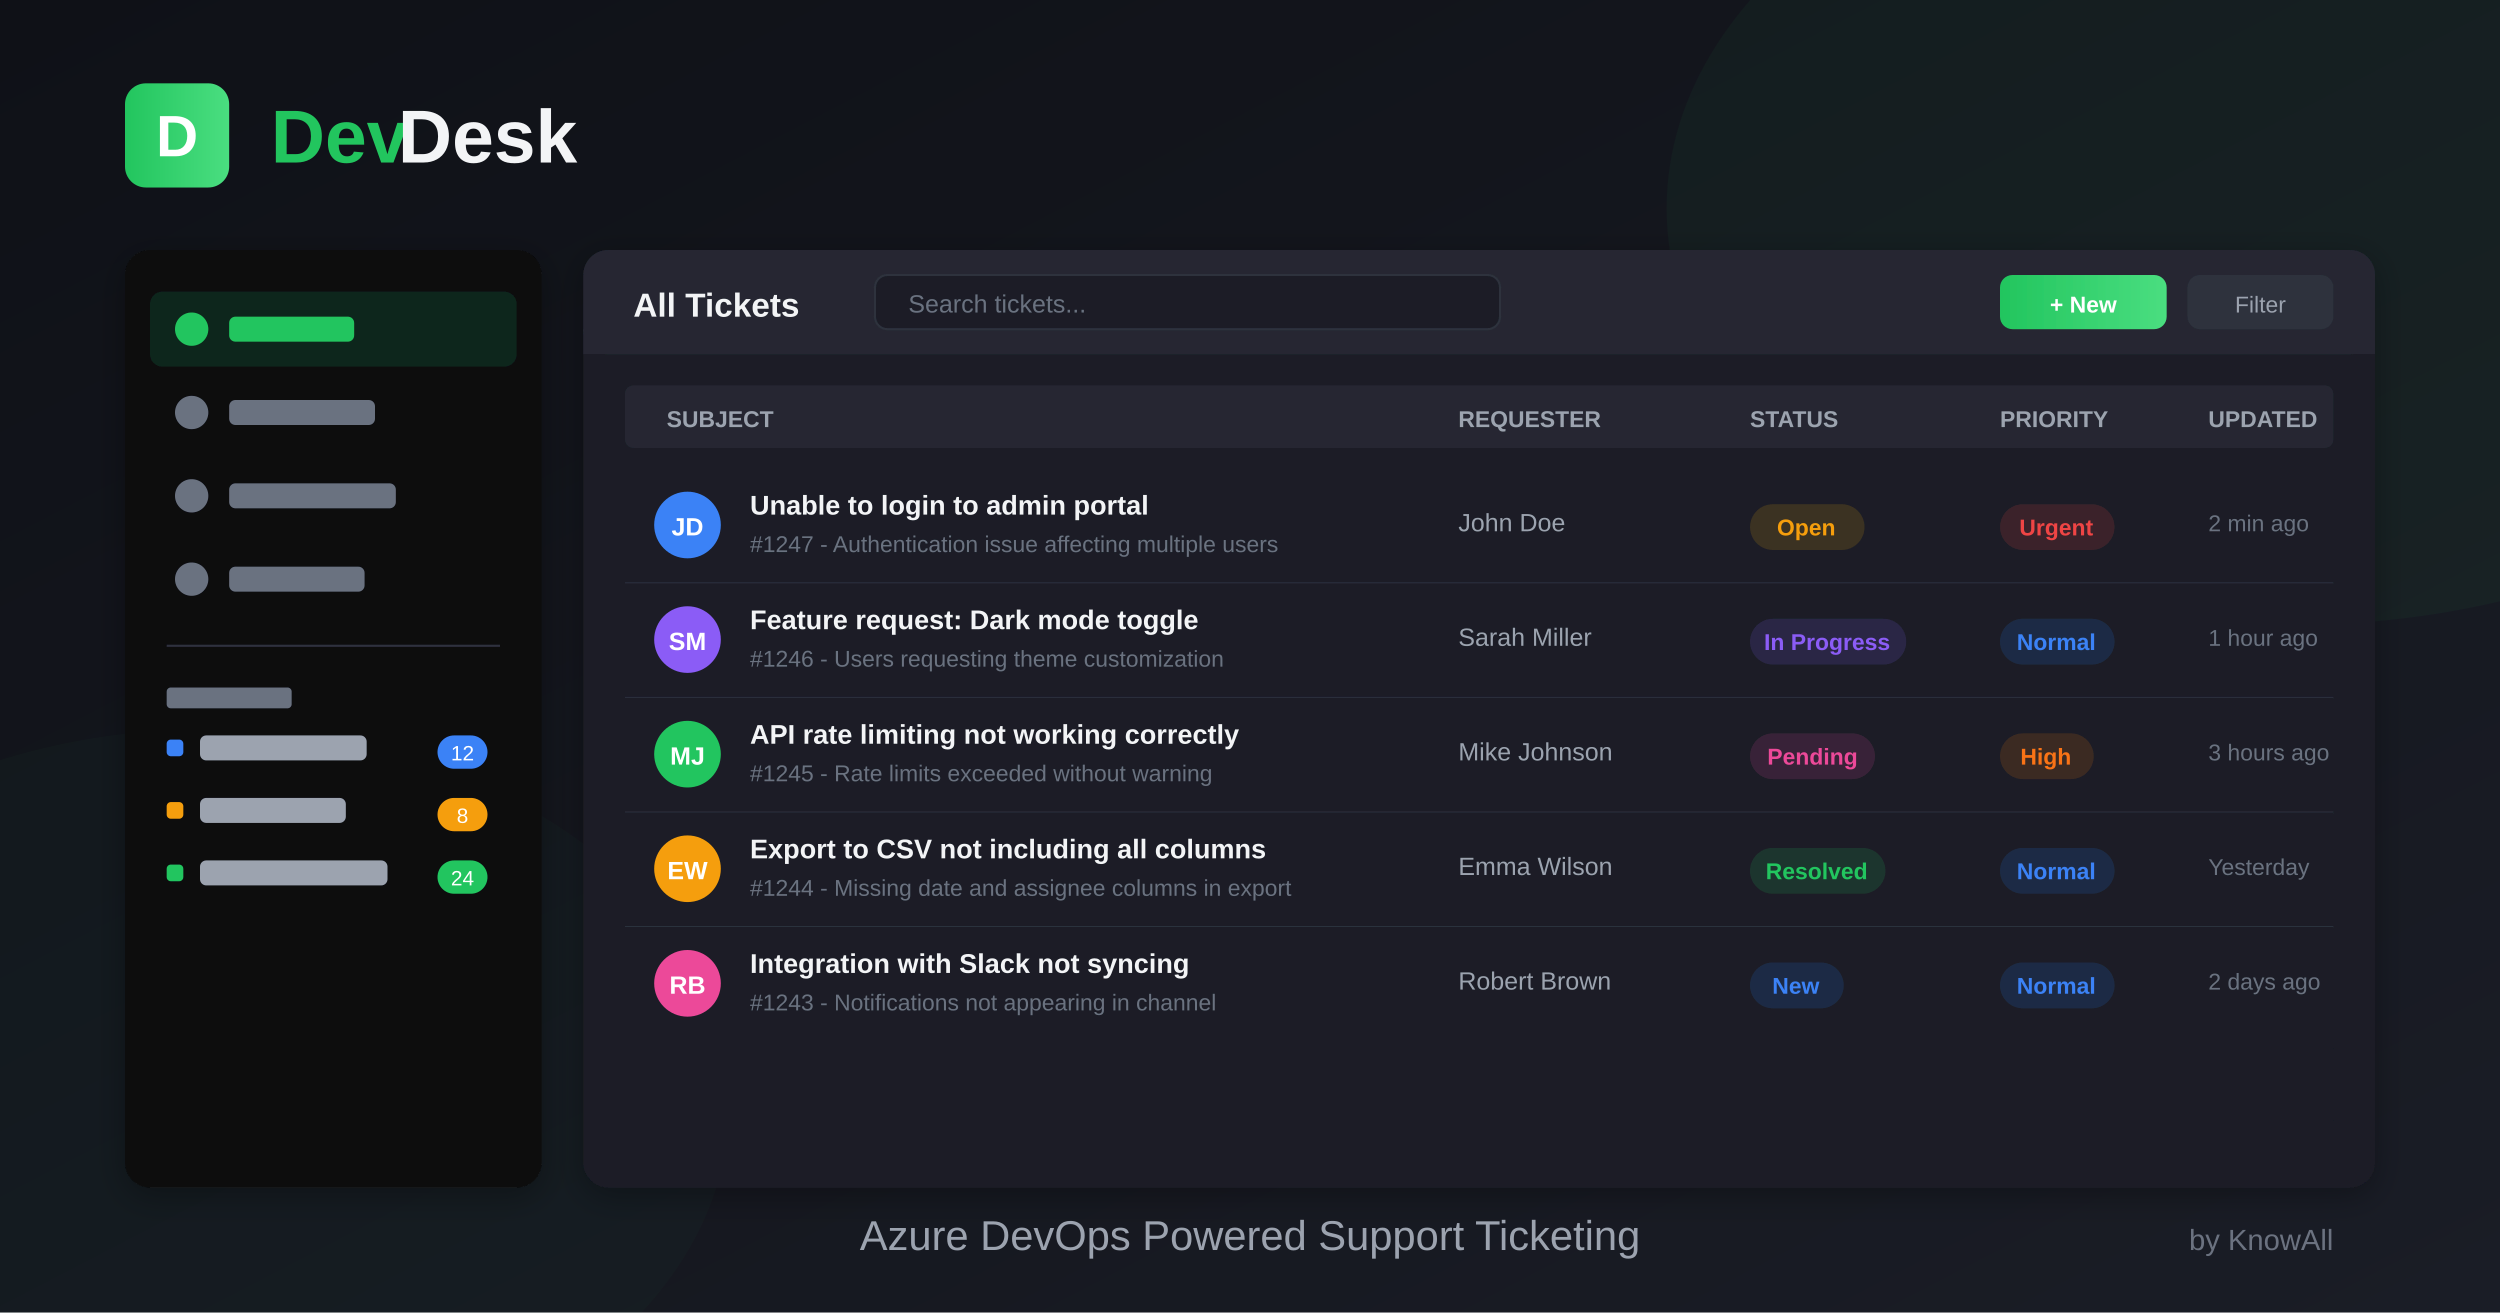
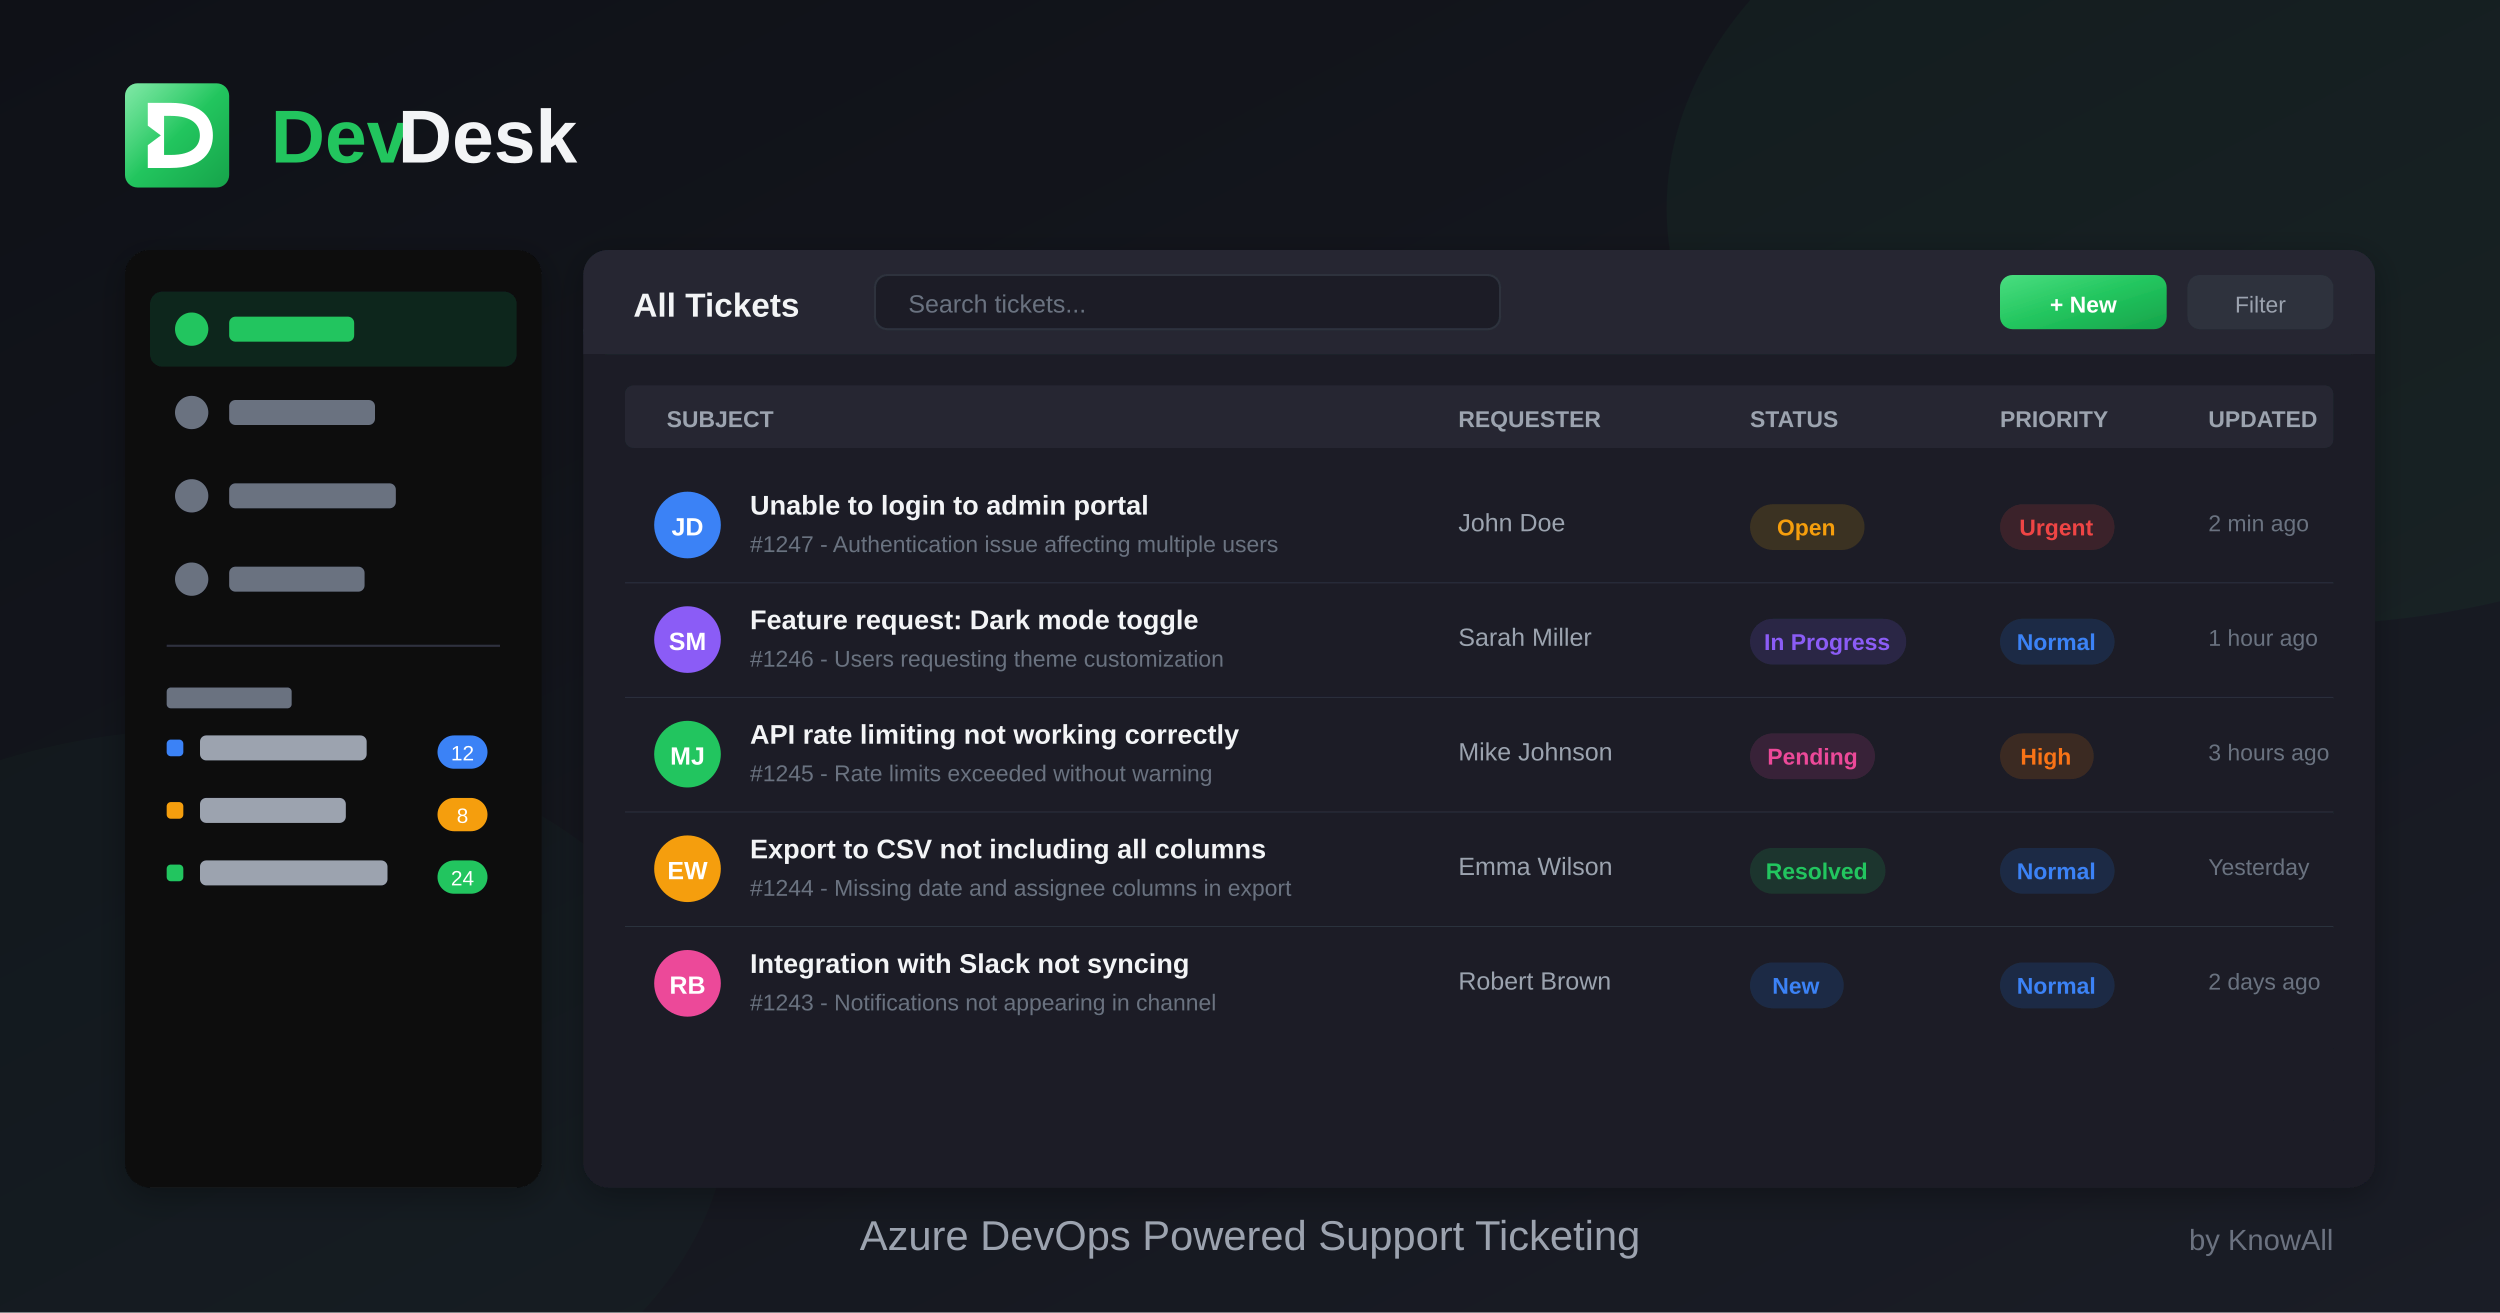
<svg xmlns="http://www.w3.org/2000/svg" width="1200" height="630" viewBox="0 0 1200 630">
  <defs>
-     <linearGradient id="greenGradient" x1="0%" y1="0%" x2="100%" y2="0%">
-       <stop offset="0%" style="stop-color:#22c55e;stop-opacity:1" />
-       <stop offset="100%" style="stop-color:#4ade80;stop-opacity:1" />
+     <linearGradient id="greenGradient" x1="0%" y1="0%" x2="100%" y2="100%">
+       <stop offset="0%" stop-color="#4ade80" />
+       <stop offset="50%" stop-color="#22c55e" />
+       <stop offset="100%" stop-color="#16a34a" />
+     </linearGradient>
+     <linearGradient id="shineGradient" x1="0%" y1="0%" x2="100%" y2="100%">
+       <stop offset="0%" stop-color="#ffffff" stop-opacity="0.3" />
+       <stop offset="50%" stop-color="#ffffff" stop-opacity="0" />
    </linearGradient>
    <linearGradient id="bgGradient" x1="0%" y1="0%" x2="100%" y2="100%">
      <stop offset="0%" style="stop-color:#0f1117;stop-opacity:1" />
      <stop offset="100%" style="stop-color:#1a1d26;stop-opacity:1" />
    </linearGradient>
    <filter id="shadow" x="-20%" y="-20%" width="140%" height="140%">
      <feDropShadow dx="0" dy="4" stdDeviation="8" flood-color="#000" flood-opacity="0.3" />
    </filter>
  </defs>
  <rect width="1200" height="630" fill="url(#bgGradient)" />
  <ellipse cx="1100" cy="100" rx="300" ry="200" fill="#22c55e" opacity="0.05" />
  <ellipse cx="100" cy="530" rx="250" ry="180" fill="#22c55e" opacity="0.03" />
  <g transform="translate(60, 40)">
-     <rect x="0" y="0" width="50" height="50" rx="10" fill="url(#greenGradient)" />
-     <text x="25" y="35" font-family="Arial, sans-serif" font-size="28" font-weight="bold" fill="white" text-anchor="middle">D</text>
+     <rect x="0" y="0" width="50" height="50" rx="6" fill="url(#greenGradient)" />
+     <rect x="0" y="0" width="50" height="50" rx="6" fill="url(#shineGradient)" />
+     <path d="M 10.938 9.375          L 10.938 20.312          L 17.188 25          L 10.938 29.688          L 10.938 40.625          L 21.875 40.625          C 37.5 40.625 42.188 32.812 42.188 25          C 42.188 17.188 37.5 9.375 21.875 9.375          Z          M 18.75 15.625          L 21.875 15.625          C 32.812 15.625 35.938 20.312 35.938 25          C 35.938 29.688 32.812 34.375 21.875 34.375          L 18.75 34.375          Z" fill="#ffffff" fill-rule="evenodd" />
    <text x="70" y="38" font-family="Arial, sans-serif" font-size="36" font-weight="bold" fill="#22c55e">Dev</text>
    <text x="131" y="38" font-family="Arial, sans-serif" font-size="36" font-weight="bold" fill="#f3f4f6">Desk</text>
  </g>
  <g transform="translate(60, 120)" filter="url(#shadow)">
    <rect x="0" y="0" width="200" height="450" rx="12" fill="#0a0c10" />
    <rect x="12" y="20" width="176" height="36" rx="6" fill="#22c55e" opacity="0.15" />
    <circle cx="32" cy="38" r="8" fill="#22c55e" />
    <rect x="50" y="32" width="60" height="12" rx="3" fill="#22c55e" />
    <circle cx="32" cy="78" r="8" fill="#6b7280" />
    <rect x="50" y="72" width="70" height="12" rx="3" fill="#6b7280" />
    <circle cx="32" cy="118" r="8" fill="#6b7280" />
    <rect x="50" y="112" width="80" height="12" rx="3" fill="#6b7280" />
    <circle cx="32" cy="158" r="8" fill="#6b7280" />
    <rect x="50" y="152" width="65" height="12" rx="3" fill="#6b7280" />
    <line x1="20" y1="190" x2="180" y2="190" stroke="#2d313d" stroke-width="1" />
    <rect x="20" y="210" width="60" height="10" rx="2" fill="#6b7280" />
    <rect x="20" y="235" width="8" height="8" rx="2" fill="#3b82f6" />
    <rect x="36" y="233" width="80" height="12" rx="3" fill="#9ca3af" />
    <rect x="150" y="233" width="24" height="16" rx="8" fill="#3b82f6" />
    <text x="162" y="245" font-family="Arial, sans-serif" font-size="10" fill="white" text-anchor="middle">12</text>
    <rect x="20" y="265" width="8" height="8" rx="2" fill="#f59e0b" />
    <rect x="36" y="263" width="70" height="12" rx="3" fill="#9ca3af" />
    <rect x="150" y="263" width="24" height="16" rx="8" fill="#f59e0b" />
    <text x="162" y="275" font-family="Arial, sans-serif" font-size="10" fill="white" text-anchor="middle">8</text>
    <rect x="20" y="295" width="8" height="8" rx="2" fill="#22c55e" />
    <rect x="36" y="293" width="90" height="12" rx="3" fill="#9ca3af" />
    <rect x="150" y="293" width="24" height="16" rx="8" fill="#22c55e" />
    <text x="162" y="305" font-family="Arial, sans-serif" font-size="10" fill="white" text-anchor="middle">24</text>
  </g>
  <g transform="translate(280, 120)" filter="url(#shadow)">
    <rect x="0" y="0" width="860" height="450" rx="12" fill="#1a1d26" />
    <rect x="0" y="0" width="860" height="50" rx="12" fill="#252832" />
    <rect x="0" y="38" width="860" height="12" fill="#252832" />
    <text x="24" y="32" font-family="Arial, sans-serif" font-size="16" font-weight="bold" fill="#f3f4f6">All Tickets</text>
    <rect x="140" y="12" width="300" height="26" rx="6" fill="#1a1d26" stroke="#2d313d" stroke-width="1" />
    <text x="156" y="30" font-family="Arial, sans-serif" font-size="12" fill="#6b7280">Search tickets...</text>
    <rect x="680" y="12" width="80" height="26" rx="6" fill="url(#greenGradient)" />
    <text x="720" y="30" font-family="Arial, sans-serif" font-size="11" font-weight="bold" fill="white" text-anchor="middle">+ New</text>
    <rect x="770" y="12" width="70" height="26" rx="6" fill="#2d313d" />
    <text x="805" y="30" font-family="Arial, sans-serif" font-size="11" fill="#9ca3af" text-anchor="middle">Filter</text>
    <rect x="20" y="65" width="820" height="30" rx="4" fill="#252832" />
    <text x="40" y="85" font-family="Arial, sans-serif" font-size="11" font-weight="bold" fill="#9ca3af">SUBJECT</text>
    <text x="420" y="85" font-family="Arial, sans-serif" font-size="11" font-weight="bold" fill="#9ca3af">REQUESTER</text>
    <text x="560" y="85" font-family="Arial, sans-serif" font-size="11" font-weight="bold" fill="#9ca3af">STATUS</text>
    <text x="680" y="85" font-family="Arial, sans-serif" font-size="11" font-weight="bold" fill="#9ca3af">PRIORITY</text>
    <text x="780" y="85" font-family="Arial, sans-serif" font-size="11" font-weight="bold" fill="#9ca3af">UPDATED</text>
    <rect x="20" y="105" width="820" height="55" rx="0" fill="#1a1d26" />
    <line x1="20" y1="160" x2="840" y2="160" stroke="#2d313d" stroke-width="1" />
    <circle cx="50" cy="132" r="16" fill="#3b82f6" />
    <text x="50" y="137" font-family="Arial, sans-serif" font-size="12" font-weight="bold" fill="white" text-anchor="middle">JD</text>
    <text x="80" y="127" font-family="Arial, sans-serif" font-size="13" font-weight="600" fill="#f3f4f6">Unable to login to admin portal</text>
    <text x="80" y="145" font-family="Arial, sans-serif" font-size="11" fill="#6b7280">#1247 - Authentication issue affecting multiple users</text>
    <text x="420" y="135" font-family="Arial, sans-serif" font-size="12" fill="#9ca3af">John Doe</text>
    <rect x="560" y="122" width="55" height="22" rx="11" fill="#f59e0b" opacity="0.15" />
    <text x="587" y="137" font-family="Arial, sans-serif" font-size="11" font-weight="600" fill="#f59e0b" text-anchor="middle">Open</text>
    <rect x="680" y="122" width="55" height="22" rx="11" fill="#ef4444" opacity="0.15" />
    <text x="707" y="137" font-family="Arial, sans-serif" font-size="11" font-weight="600" fill="#ef4444" text-anchor="middle">Urgent</text>
    <text x="780" y="135" font-family="Arial, sans-serif" font-size="11" fill="#6b7280">2 min ago</text>
    <rect x="20" y="160" width="820" height="55" rx="0" fill="#1a1d26" />
    <line x1="20" y1="215" x2="840" y2="215" stroke="#2d313d" stroke-width="1" />
    <circle cx="50" cy="187" r="16" fill="#8b5cf6" />
    <text x="50" y="192" font-family="Arial, sans-serif" font-size="12" font-weight="bold" fill="white" text-anchor="middle">SM</text>
    <text x="80" y="182" font-family="Arial, sans-serif" font-size="13" font-weight="600" fill="#f3f4f6">Feature request: Dark mode toggle</text>
    <text x="80" y="200" font-family="Arial, sans-serif" font-size="11" fill="#6b7280">#1246 - Users requesting theme customization</text>
    <text x="420" y="190" font-family="Arial, sans-serif" font-size="12" fill="#9ca3af">Sarah Miller</text>
    <rect x="560" y="177" width="75" height="22" rx="11" fill="#8b5cf6" opacity="0.15" />
    <text x="597" y="192" font-family="Arial, sans-serif" font-size="11" font-weight="600" fill="#8b5cf6" text-anchor="middle">In Progress</text>
    <rect x="680" y="177" width="55" height="22" rx="11" fill="#3b82f6" opacity="0.15" />
    <text x="707" y="192" font-family="Arial, sans-serif" font-size="11" font-weight="600" fill="#3b82f6" text-anchor="middle">Normal</text>
    <text x="780" y="190" font-family="Arial, sans-serif" font-size="11" fill="#6b7280">1 hour ago</text>
    <rect x="20" y="215" width="820" height="55" rx="0" fill="#1a1d26" />
    <line x1="20" y1="270" x2="840" y2="270" stroke="#2d313d" stroke-width="1" />
    <circle cx="50" cy="242" r="16" fill="#22c55e" />
    <text x="50" y="247" font-family="Arial, sans-serif" font-size="12" font-weight="bold" fill="white" text-anchor="middle">MJ</text>
    <text x="80" y="237" font-family="Arial, sans-serif" font-size="13" font-weight="600" fill="#f3f4f6">API rate limiting not working correctly</text>
    <text x="80" y="255" font-family="Arial, sans-serif" font-size="11" fill="#6b7280">#1245 - Rate limits exceeded without warning</text>
    <text x="420" y="245" font-family="Arial, sans-serif" font-size="12" fill="#9ca3af">Mike Johnson</text>
    <rect x="560" y="232" width="60" height="22" rx="11" fill="#ec4899" opacity="0.15" />
    <text x="590" y="247" font-family="Arial, sans-serif" font-size="11" font-weight="600" fill="#ec4899" text-anchor="middle">Pending</text>
    <rect x="680" y="232" width="45" height="22" rx="11" fill="#f97316" opacity="0.15" />
    <text x="702" y="247" font-family="Arial, sans-serif" font-size="11" font-weight="600" fill="#f97316" text-anchor="middle">High</text>
    <text x="780" y="245" font-family="Arial, sans-serif" font-size="11" fill="#6b7280">3 hours ago</text>
    <rect x="20" y="270" width="820" height="55" rx="0" fill="#1a1d26" />
    <line x1="20" y1="325" x2="840" y2="325" stroke="#2d313d" stroke-width="1" />
    <circle cx="50" cy="297" r="16" fill="#f59e0b" />
    <text x="50" y="302" font-family="Arial, sans-serif" font-size="12" font-weight="bold" fill="white" text-anchor="middle">EW</text>
    <text x="80" y="292" font-family="Arial, sans-serif" font-size="13" font-weight="600" fill="#f3f4f6">Export to CSV not including all columns</text>
    <text x="80" y="310" font-family="Arial, sans-serif" font-size="11" fill="#6b7280">#1244 - Missing date and assignee columns in export</text>
    <text x="420" y="300" font-family="Arial, sans-serif" font-size="12" fill="#9ca3af">Emma Wilson</text>
    <rect x="560" y="287" width="65" height="22" rx="11" fill="#22c55e" opacity="0.15" />
    <text x="592" y="302" font-family="Arial, sans-serif" font-size="11" font-weight="600" fill="#22c55e" text-anchor="middle">Resolved</text>
    <rect x="680" y="287" width="55" height="22" rx="11" fill="#3b82f6" opacity="0.15" />
    <text x="707" y="302" font-family="Arial, sans-serif" font-size="11" font-weight="600" fill="#3b82f6" text-anchor="middle">Normal</text>
    <text x="780" y="300" font-family="Arial, sans-serif" font-size="11" fill="#6b7280">Yesterday</text>
    <rect x="20" y="325" width="820" height="55" rx="0" fill="#1a1d26" />
    <circle cx="50" cy="352" r="16" fill="#ec4899" />
    <text x="50" y="357" font-family="Arial, sans-serif" font-size="12" font-weight="bold" fill="white" text-anchor="middle">RB</text>
    <text x="80" y="347" font-family="Arial, sans-serif" font-size="13" font-weight="600" fill="#f3f4f6">Integration with Slack not syncing</text>
    <text x="80" y="365" font-family="Arial, sans-serif" font-size="11" fill="#6b7280">#1243 - Notifications not appearing in channel</text>
    <text x="420" y="355" font-family="Arial, sans-serif" font-size="12" fill="#9ca3af">Robert Brown</text>
    <rect x="560" y="342" width="45" height="22" rx="11" fill="#3b82f6" opacity="0.15" />
    <text x="582" y="357" font-family="Arial, sans-serif" font-size="11" font-weight="600" fill="#3b82f6" text-anchor="middle">New</text>
    <rect x="680" y="342" width="55" height="22" rx="11" fill="#3b82f6" opacity="0.15" />
    <text x="707" y="357" font-family="Arial, sans-serif" font-size="11" font-weight="600" fill="#3b82f6" text-anchor="middle">Normal</text>
    <text x="780" y="355" font-family="Arial, sans-serif" font-size="11" fill="#6b7280">2 days ago</text>
    <defs>
      <linearGradient id="fadeOut" x1="0%" y1="0%" x2="0%" y2="100%">
        <stop offset="0%" style="stop-color:#1a1d26;stop-opacity:0" />
        <stop offset="100%" style="stop-color:#1a1d26;stop-opacity:1" />
      </linearGradient>
    </defs>
    <rect x="20" y="380" width="820" height="60" fill="url(#fadeOut)" />
  </g>
  <text x="600" y="600" font-family="Arial, sans-serif" font-size="20" fill="#9ca3af" text-anchor="middle">Azure DevOps Powered Support Ticketing</text>
  <text x="1120" y="600" font-family="Arial, sans-serif" font-size="14" fill="#6b7280" text-anchor="end">by KnowAll</text>
</svg>
